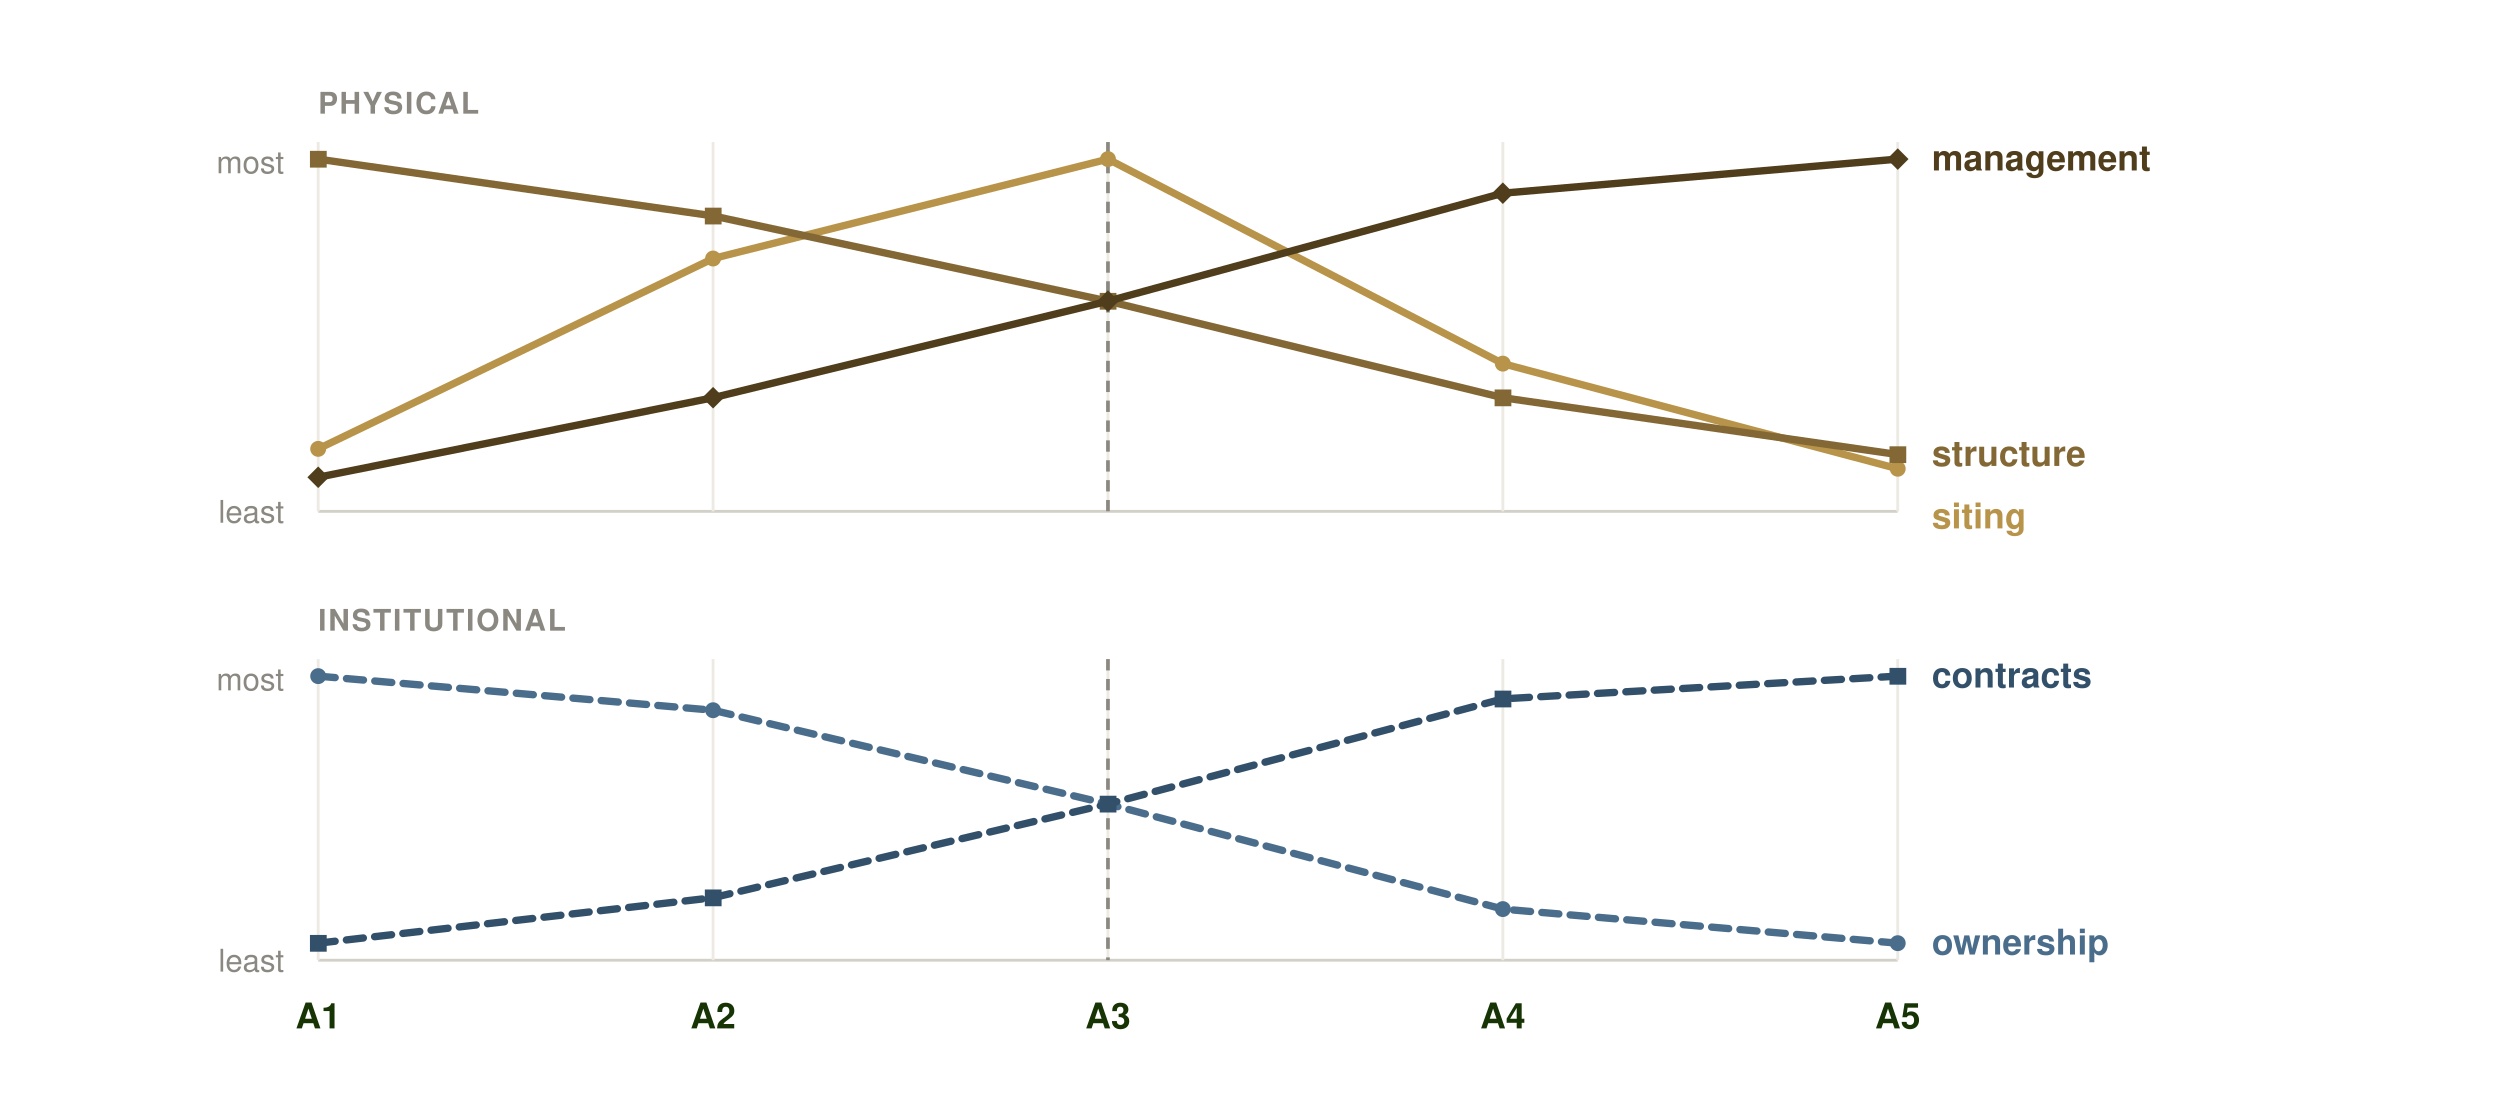
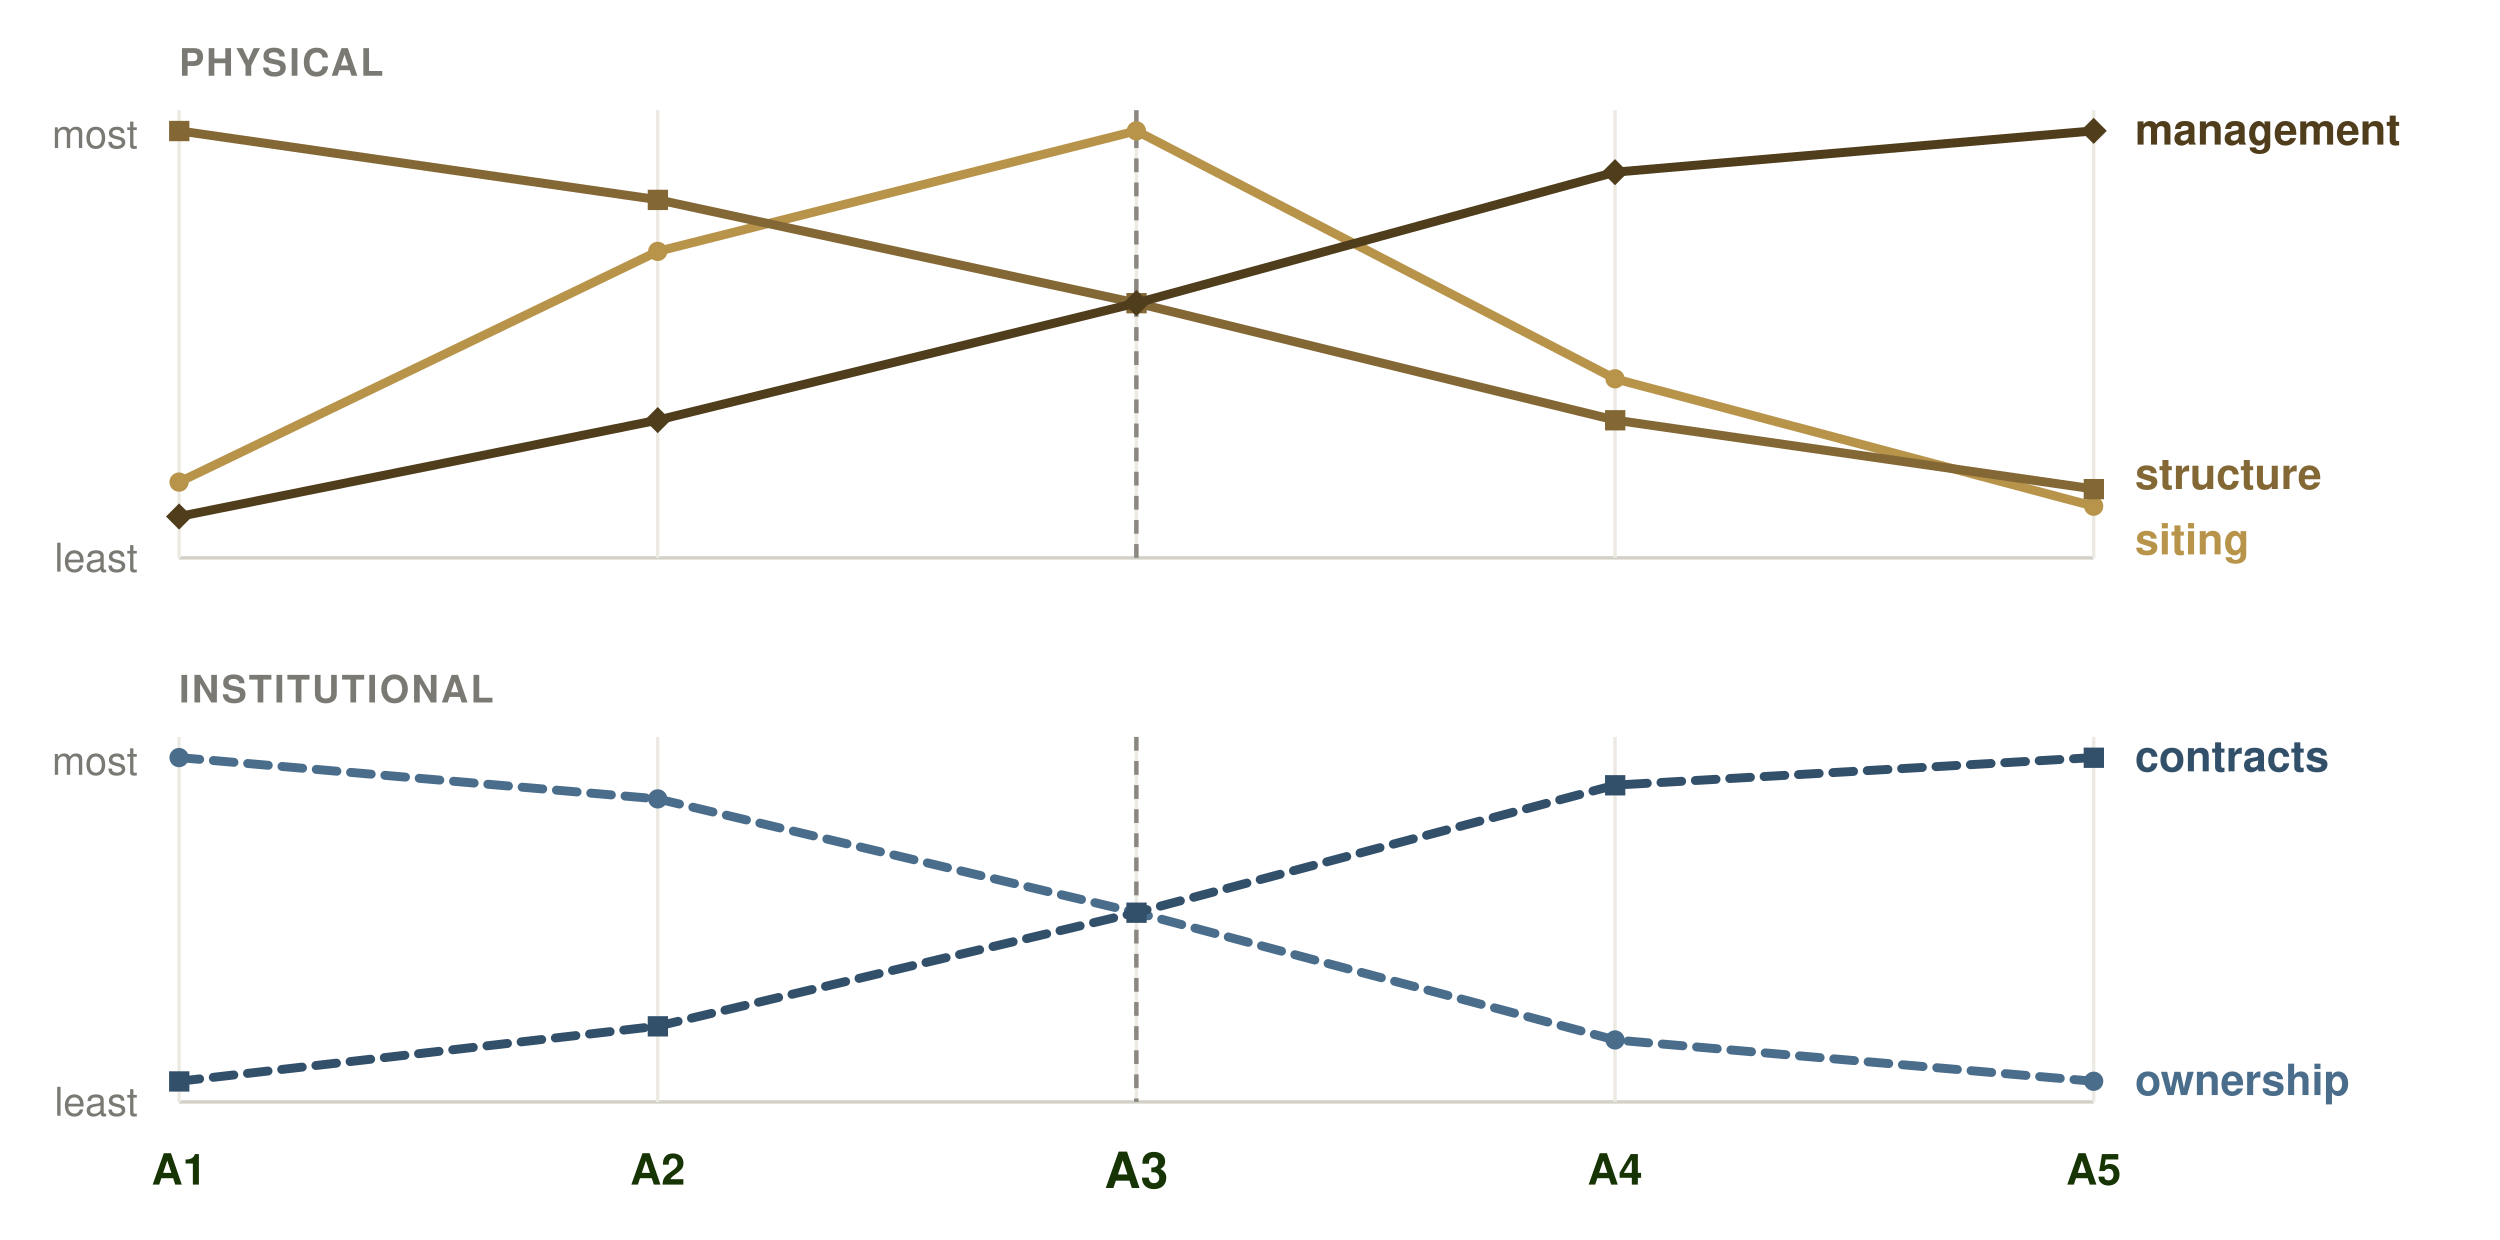
- <svg xmlns="http://www.w3.org/2000/svg" width="880" height="392" viewBox="0 0 880 392" role="img">
+ <svg xmlns="http://www.w3.org/2000/svg" width="726" height="360" viewBox="60 18 726 360" role="img">
  <style>
text{font-family:ui-sans-serif,system-ui,-apple-system,"Segoe UI",Helvetica,Arial,sans-serif}
- .ax{font-size:11px;fill:#8a8880}
+ .ax{font-size:11.5px;fill:#7a7973}
.zl{font-size:12.5px;font-weight:600;fill:#173404}
+ .zl3{font-size:14.5px}
.cl{font-size:12.5px;font-weight:600}
.nt{font-size:11px;fill:#8a8880}
- .eb{font-size:10.5px;font-weight:700;fill:#8a8880;letter-spacing:.06em}
+ .eb{font-size:11px;font-weight:700;fill:#7a7973;letter-spacing:.06em}
</style>
  <text class="eb" x="112" y="40">PHYSICAL</text>
  <line x1="112" y1="180" x2="668" y2="180" stroke="#d3d1c7" stroke-width="1" />
  <text class="ax" x="100" y="61" text-anchor="end">most</text>
  <text class="ax" x="100" y="184" text-anchor="end">least</text>
  <line x1="112" y1="50" x2="112" y2="180" stroke="#eceae3" stroke-width="1" />
  <line x1="251" y1="50" x2="251" y2="180" stroke="#eceae3" stroke-width="1" />
  <line x1="390" y1="50" x2="390" y2="180" stroke="#eceae3" stroke-width="1" />
  <line x1="529" y1="50" x2="529" y2="180" stroke="#eceae3" stroke-width="1" />
  <line x1="668" y1="50" x2="668" y2="180" stroke="#eceae3" stroke-width="1" />
  <line x1="390" y1="50" x2="390" y2="180" stroke="#8a8880" stroke-width="1.3" stroke-dasharray="4 3" />
  <path d="M112,158 L251,91 L390,56 L529,128 L668,165" fill="none" stroke="#b8934a" stroke-width="2.6" stroke-linecap="round" stroke-linejoin="round" />
  <circle cx="112" cy="158" r="2.8" fill="#b8934a" />
  <circle cx="251" cy="91" r="2.8" fill="#b8934a" />
  <circle cx="390" cy="56" r="2.8" fill="#b8934a" />
  <circle cx="529" cy="128" r="2.8" fill="#b8934a" />
  <circle cx="668" cy="165" r="2.8" fill="#b8934a" />
  <path d="M112,56 L251,76 L390,106 L529,140 L668,160" fill="none" stroke="#836836" stroke-width="2.6" stroke-linecap="round" stroke-linejoin="round" />
  <rect x="109.1" y="53.1" width="5.9" height="5.9" fill="#836836" />
  <rect x="248.1" y="73.1" width="5.9" height="5.9" fill="#836836" />
  <rect x="387.1" y="103.1" width="5.9" height="5.9" fill="#836836" />
  <rect x="526.1" y="137.1" width="5.9" height="5.9" fill="#836836" />
  <rect x="665.1" y="157.1" width="5.9" height="5.9" fill="#836836" />
  <path d="M112,168 L251,140 L390,106 L529,68 L668,56" fill="none" stroke="#4f3d1c" stroke-width="2.6" stroke-linecap="round" stroke-linejoin="round" />
  <path d="M112.0,164.2 L115.8,168.0 L112.0,171.8 L108.2,168.0 z" fill="#4f3d1c" />
  <path d="M251.0,136.2 L254.8,140.0 L251.0,143.8 L247.2,140.0 z" fill="#4f3d1c" />
  <path d="M390.0,102.2 L393.8,106.0 L390.0,109.8 L386.2,106.0 z" fill="#4f3d1c" />
  <path d="M529.0,64.2 L532.8,68.0 L529.0,71.8 L525.2,68.0 z" fill="#4f3d1c" />
  <path d="M668.0,52.2 L671.8,56.0 L668.0,59.8 L664.2,56.0 z" fill="#4f3d1c" />
  <text class="cl" x="680" y="60" fill="#4f3d1c">management</text>
-   <text class="cl" x="680" y="164" fill="#836836">structure</text>
-   <text class="cl" x="680" y="186" fill="#b8934a">siting</text>
+   <text class="cl" x="680" y="160" fill="#836836">structure</text>
+   <text class="cl" x="680" y="179" fill="#b8934a">siting</text>
  <text class="eb" x="112" y="222">INSTITUTIONAL</text>
  <line x1="112" y1="338" x2="668" y2="338" stroke="#d3d1c7" stroke-width="1" />
  <text class="ax" x="100" y="243" text-anchor="end">most</text>
  <text class="ax" x="100" y="342" text-anchor="end">least</text>
  <line x1="112" y1="232" x2="112" y2="338" stroke="#eceae3" stroke-width="1" />
  <line x1="251" y1="232" x2="251" y2="338" stroke="#eceae3" stroke-width="1" />
  <line x1="390" y1="232" x2="390" y2="338" stroke="#eceae3" stroke-width="1" />
  <line x1="529" y1="232" x2="529" y2="338" stroke="#eceae3" stroke-width="1" />
  <line x1="668" y1="232" x2="668" y2="338" stroke="#eceae3" stroke-width="1" />
  <line x1="390" y1="232" x2="390" y2="338" stroke="#8a8880" stroke-width="1.3" stroke-dasharray="4 3" />
  <path d="M112,238 L251,250 L390,283 L529,320 L668,332" fill="none" stroke="#4a6d8c" stroke-width="2.6" stroke-linecap="round" stroke-linejoin="round" stroke-dasharray="6 4" />
  <circle cx="112" cy="238" r="2.8" fill="#4a6d8c" />
  <circle cx="251" cy="250" r="2.8" fill="#4a6d8c" />
  <circle cx="390" cy="283" r="2.8" fill="#4a6d8c" />
  <circle cx="529" cy="320" r="2.8" fill="#4a6d8c" />
  <circle cx="668" cy="332" r="2.8" fill="#4a6d8c" />
  <path d="M112,332 L251,316 L390,283 L529,246 L668,238" fill="none" stroke="#33506b" stroke-width="2.6" stroke-linecap="round" stroke-linejoin="round" stroke-dasharray="6 4" />
  <rect x="109.1" y="329.1" width="5.9" height="5.9" fill="#33506b" />
  <rect x="248.1" y="313.1" width="5.9" height="5.9" fill="#33506b" />
  <rect x="387.1" y="280.1" width="5.9" height="5.9" fill="#33506b" />
  <rect x="526.1" y="243.1" width="5.9" height="5.9" fill="#33506b" />
  <rect x="665.1" y="235.1" width="5.9" height="5.9" fill="#33506b" />
  <text class="cl" x="680" y="242" fill="#33506b">contracts</text>
  <text class="cl" x="680" y="336" fill="#4a6d8c">ownership</text>
  <text class="zl" x="112" y="362" text-anchor="middle">A1</text>
  <text class="zl" x="251" y="362" text-anchor="middle">A2</text>
-   <text class="zl" x="390" y="362" text-anchor="middle" font-size="14.5px">A3</text>
+   <text class="zl zl3" x="390" y="363" text-anchor="middle">A3</text>
  <text class="zl" x="529" y="362" text-anchor="middle">A4</text>
  <text class="zl" x="668" y="362" text-anchor="middle">A5</text>
</svg>
